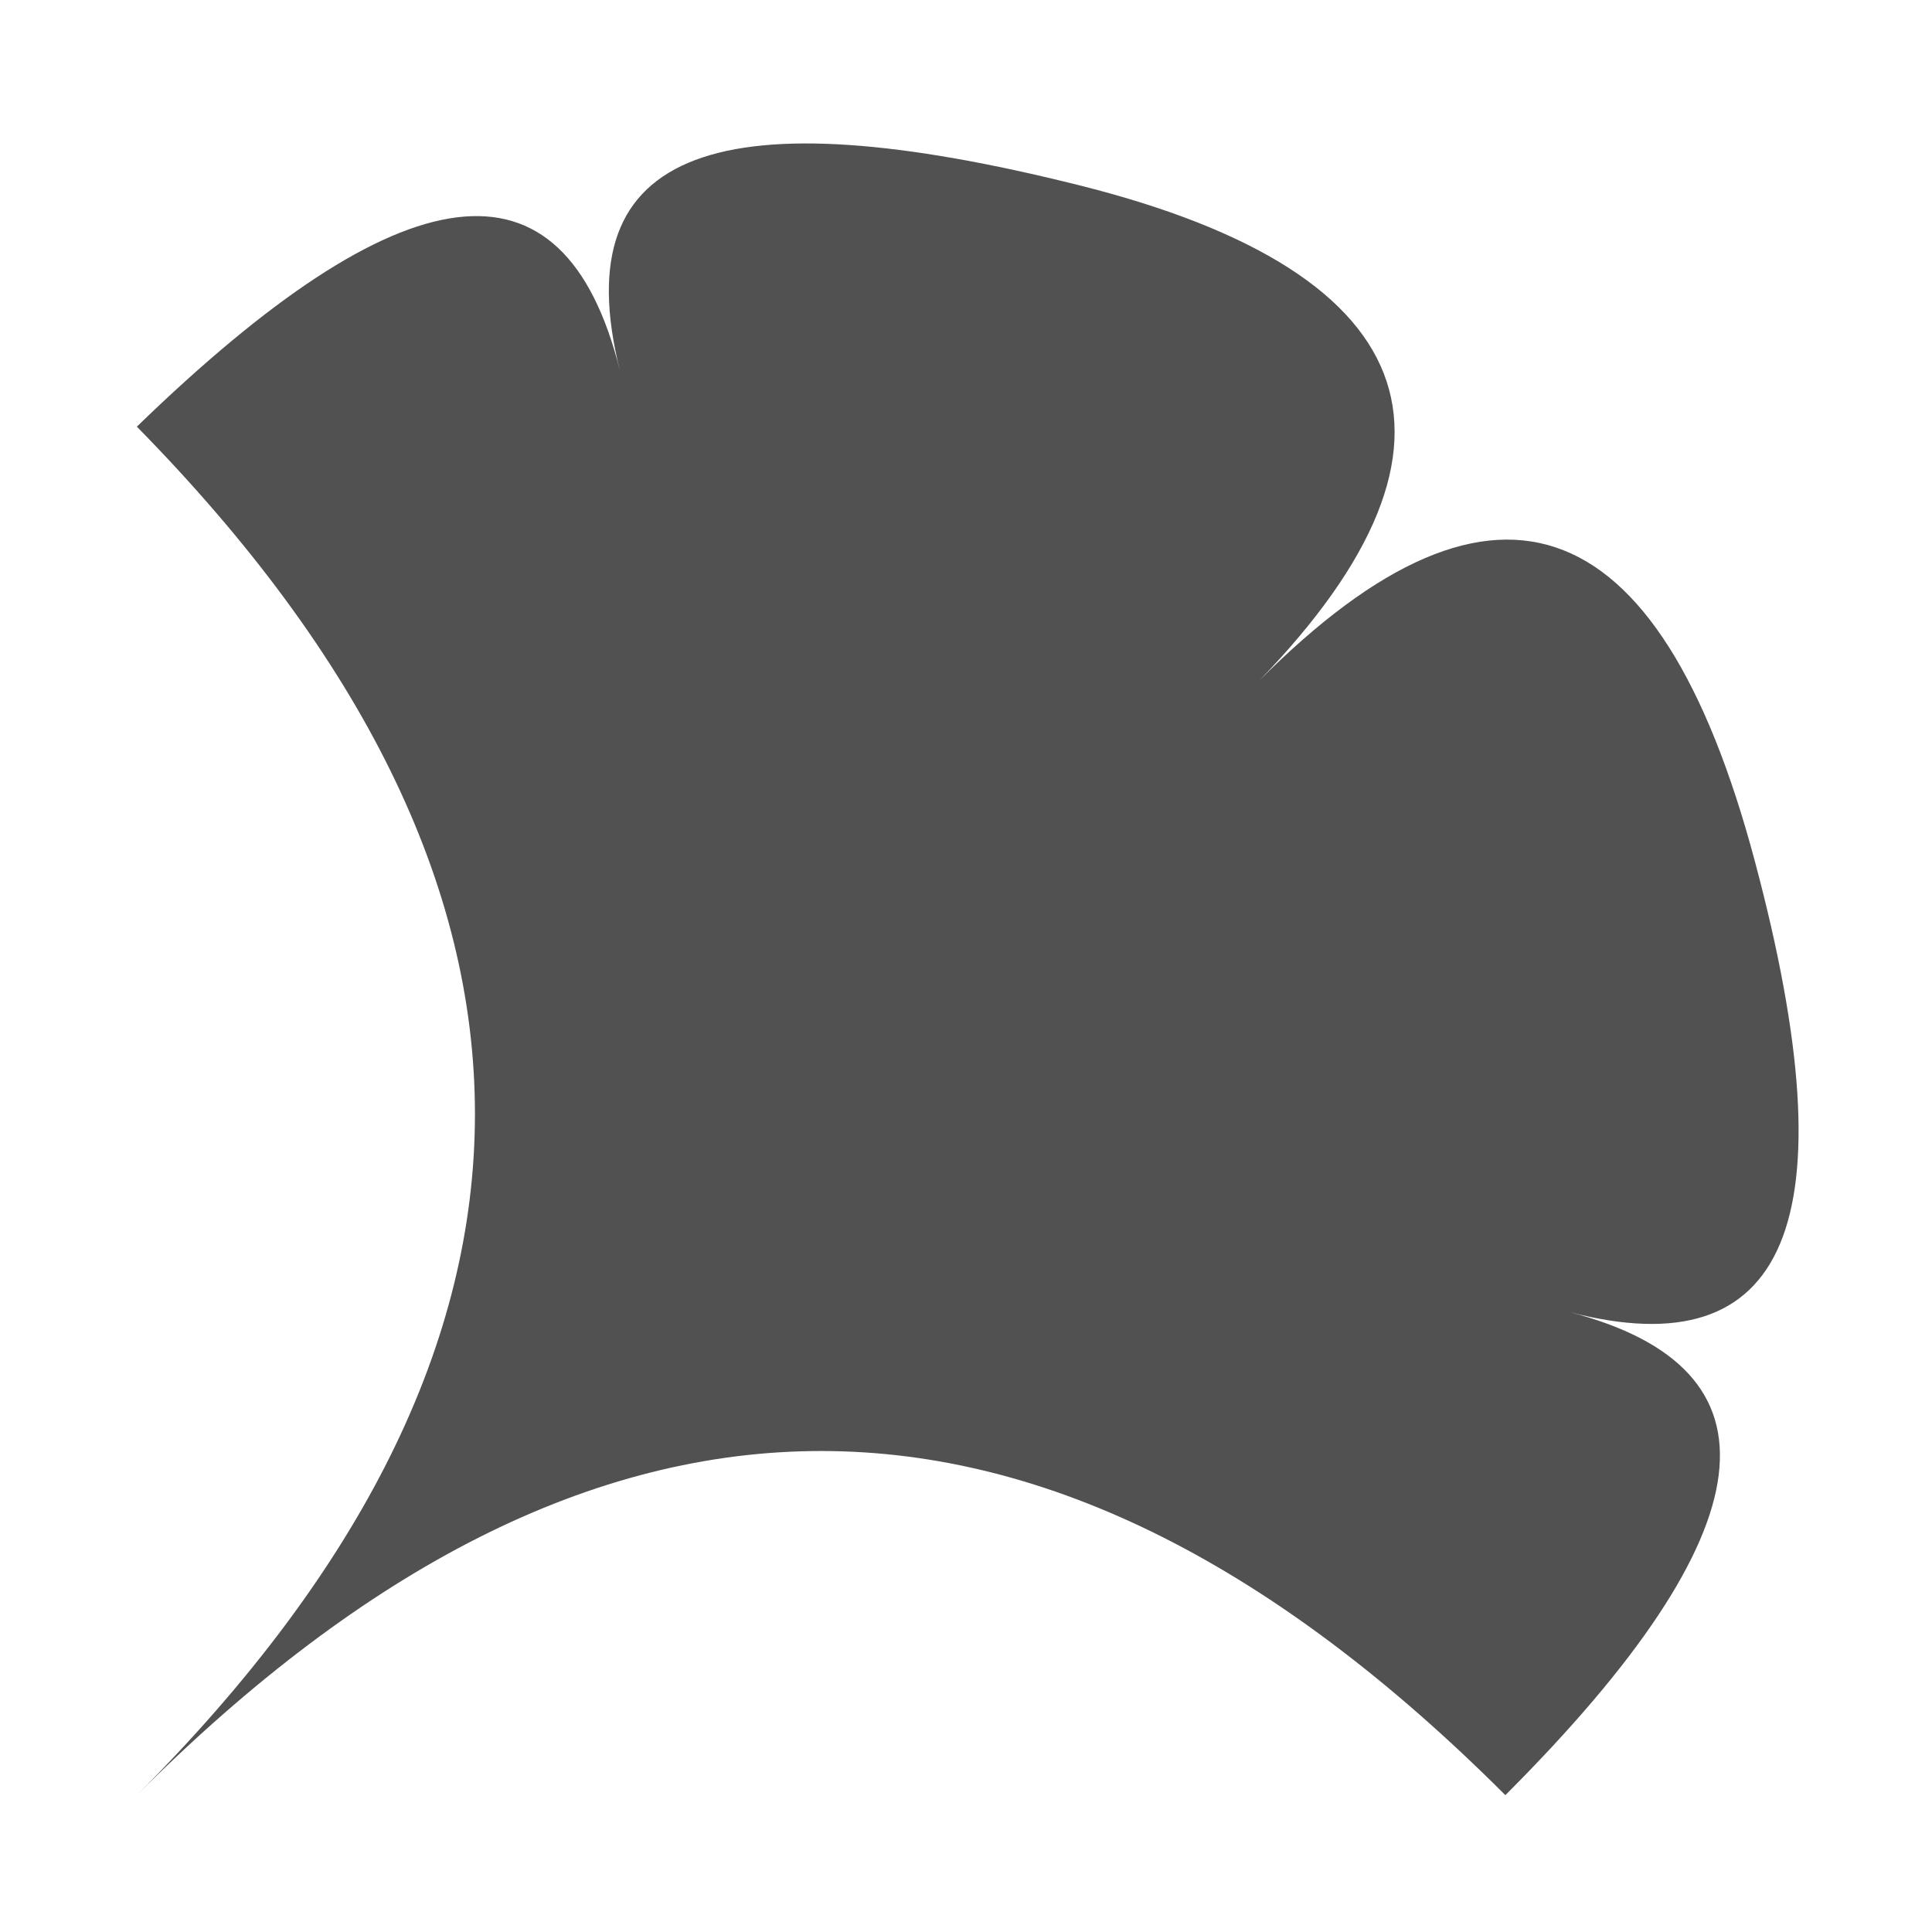
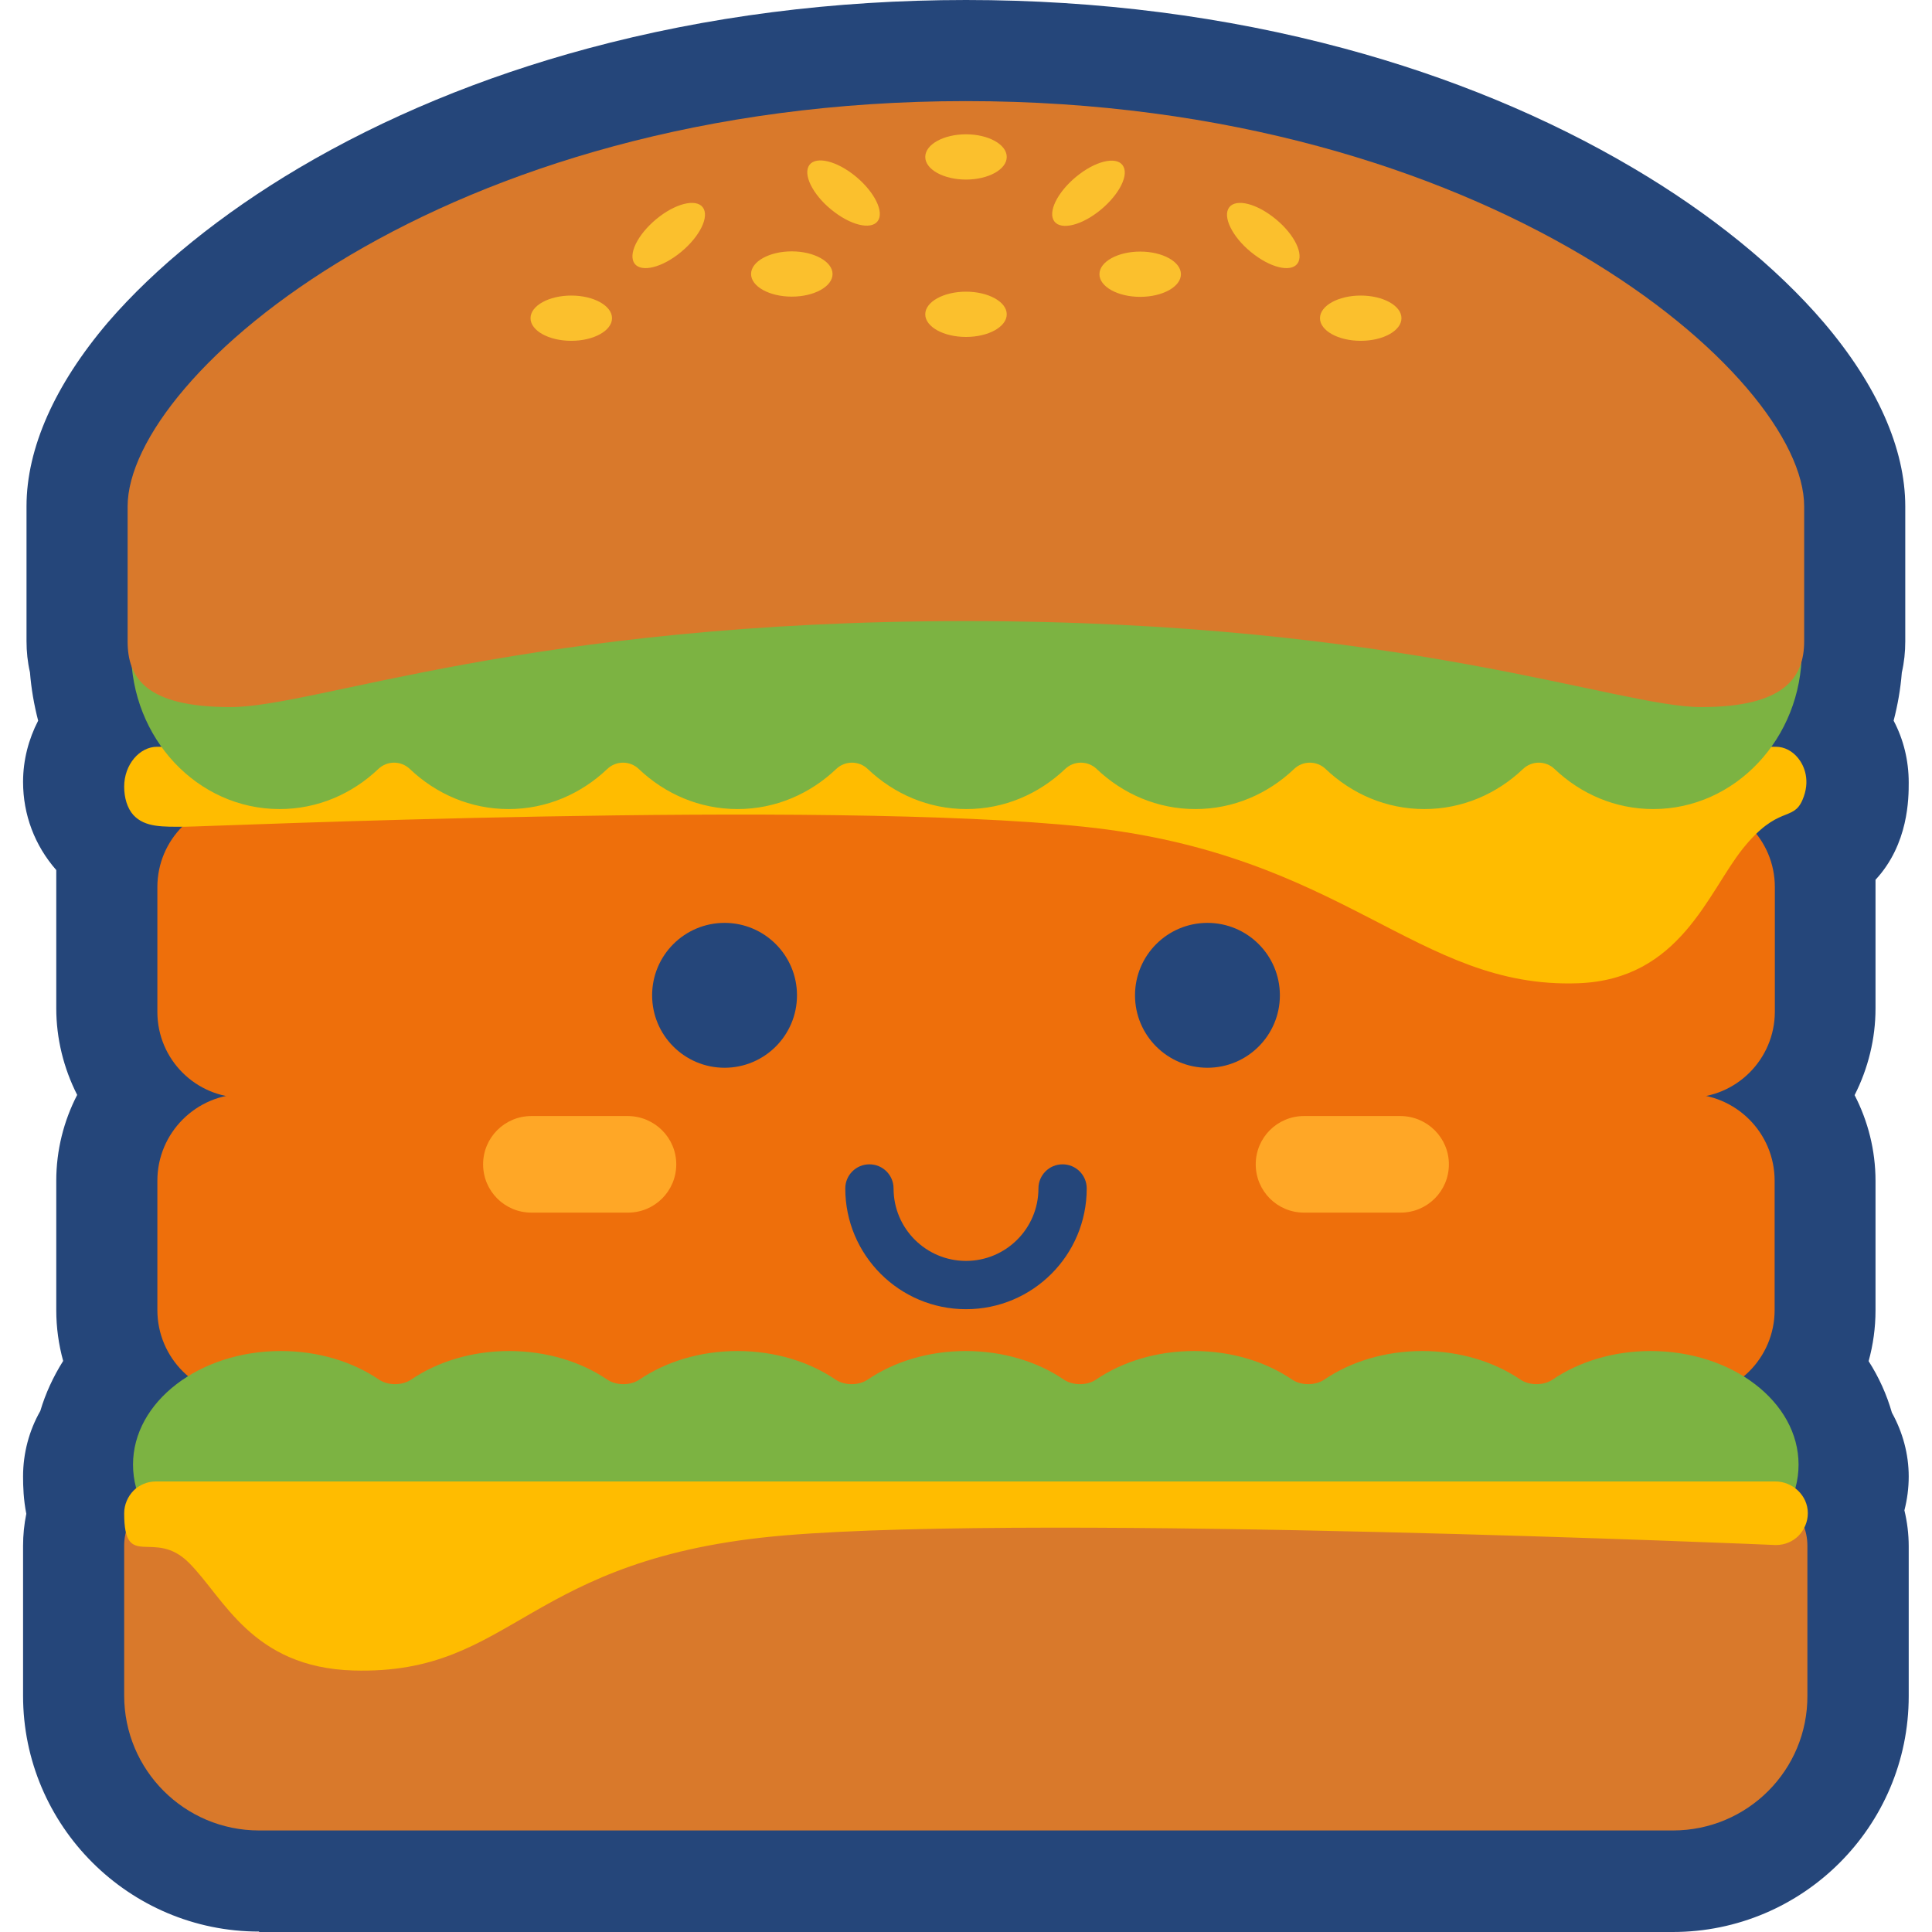
- <svg xmlns="http://www.w3.org/2000/svg" version="1.1" x="0px" y="0px" width="24px" height="24px" viewBox="0 0 24 24">
-   <style type="text/css">
- 	.st0{fill:#515151;}
- </style>
-   <path class="st0" d="M1.7,22.3c5.7-5.7,11.3-5.7,17,0c3.3-3.3,3.5-5.3,0.8-6c2.7,0.7,3.5-1.1,2.3-5.6s-3.3-5.2-6.3-2.1  c3-3,2.3-5.2-2.1-6.3S7,1.8,7.7,4.6C7,1.8,5,2.1,1.7,5.3C7.3,11,7.3,16.7,1.7,22.3" />
+ <svg xmlns="http://www.w3.org/2000/svg" t="1657615304481" class="icon" viewBox="0 0 1024 1024" version="1.1" p-id="3913" width="200" height="200">
+   <defs>
+     <style type="text/css" />
+   </defs>
+   <path d="M137.341 1023.771c-69.013 0-125.115-56.102-125.115-125.001v-79.411c0-5.713 0.571-11.426 1.714-17.025-1.485-7.541-1.714-14.397-1.714-19.767 0-12.34 3.199-24.337 9.141-34.735 2.742-9.255 6.856-18.167 12.112-26.508-2.399-8.684-3.656-17.71-3.656-26.965v-68.556c0-16.225 3.999-31.764 11.083-45.476-7.198-14.168-11.083-29.936-11.083-45.933v-73.241c-11.426-13.026-17.596-29.365-17.596-46.732 0-11.655 2.971-22.738 7.998-32.45-2.171-8.341-3.656-16.911-4.342-25.594-1.257-5.484-1.828-10.969-1.828-16.568v-71.527c0-30.622 14.968-64.328 43.19-97.464 25.137-29.136 60.101-57.473 101.235-81.81 45.476-26.851 97.007-48.218 152.994-63.3C374.659 8.684 442.187 0 512 0s137.341 8.684 200.527 25.709c55.988 15.082 107.519 36.449 152.994 63.3 41.134 24.223 76.097 52.674 101.12 81.925 28.222 33.135 43.19 66.842 43.19 97.464v71.527c0 5.599-0.571 11.083-1.828 16.568-0.686 8.684-2.171 17.139-4.342 25.48 5.256 9.941 7.998 21.138 7.998 32.793 0 8.112 0 32.564-17.596 51.531v68.213c0 15.996-3.885 31.764-11.083 45.933 7.084 13.711 11.083 29.251 11.083 45.476v68.556c0 9.255-1.257 18.282-3.656 26.965 5.484 8.57 9.598 17.71 12.34 27.308 5.713 10.283 8.912 21.938 8.912 33.821 0 6.17-0.8 12.112-2.285 17.939 1.485 6.17 2.285 12.569 2.285 19.081v79.411c0 69.013-56.102 125.001-125.115 125.001H137.341v-0.229z" fill="#25467A" p-id="3914" />
+   <path d="M895.114 581.813H128.886c-25.137 0-45.476-20.338-45.476-45.476v-66.157c0-25.137 20.338-45.476 45.476-45.476h766.343c25.137 0 45.476 20.338 45.476 45.476v66.157c-0.114 25.137-20.453 45.476-45.59 45.476z" fill="#EE6F0B" p-id="3915" />
+   <path d="M894.657 740.292H129.343c-25.366 0-45.933-20.567-45.933-45.933v-68.556c0-25.366 20.567-45.933 45.933-45.933h765.315c25.366 0 45.933 20.567 45.933 45.933v68.556c0 25.366-20.567 45.933-45.933 45.933z" fill="#EE6F0B" p-id="3916" />
+   <path d="M874.89 716.069c-19.881 0-38.049 5.713-51.874 15.082-4.799 3.314-12.454 3.314-17.253 0-13.825-9.369-31.993-15.082-51.874-15.082s-38.049 5.713-51.874 15.082c-4.799 3.314-12.454 3.314-17.253 0-13.825-9.369-31.993-15.082-51.874-15.082s-38.049 5.713-51.874 15.082c-4.799 3.314-12.454 3.314-17.253 0-13.825-9.369-31.993-15.082-51.874-15.082s-38.049 5.713-51.874 15.082c-4.799 3.314-12.454 3.314-17.253 0-13.825-9.369-31.993-15.082-51.874-15.082s-38.049 5.713-51.874 15.082c-4.799 3.314-12.454 3.314-17.253 0-13.825-9.369-31.993-15.082-51.874-15.082s-38.049 5.713-51.874 15.082c-4.799 3.314-12.454 3.314-17.253 0-13.825-9.369-31.993-15.082-51.874-15.082-43.305 0-78.383 26.965-78.383 60.215s35.078 60.215 78.383 60.215c19.881 0 38.049-5.713 51.874-15.082 4.799-3.314 12.454-3.314 17.253 0 13.825 9.369 31.993 15.082 51.874 15.082s38.049-5.713 51.874-15.082c4.799-3.314 12.454-3.314 17.253 0 13.825 9.369 31.993 15.082 51.874 15.082s38.049-5.713 51.874-15.082c4.799-3.314 12.454-3.314 17.253 0 13.825 9.369 31.993 15.082 51.874 15.082s38.049-5.713 51.874-15.082c4.799-3.314 12.454-3.314 17.253 0 13.825 9.369 31.993 15.082 51.874 15.082s38.049-5.713 51.874-15.082c4.799-3.314 12.454-3.314 17.253 0 13.825 9.369 31.993 15.082 51.874 15.082s38.049-5.713 51.874-15.082c4.799-3.314 12.454-3.314 17.253 0 13.825 9.369 31.993 15.082 51.874 15.082 43.305 0 78.383-26.965 78.383-60.215s-35.192-60.215-78.383-60.215z" fill="#7CB342" p-id="3917" />
+   <path d="M886.659 970.183H137.341c-39.534 0-71.527-31.993-71.527-71.527V819.246c0-16.111 13.026-29.022 29.022-29.022h834.1c16.111 0 29.022 13.026 29.022 29.022v79.411c0.229 39.534-31.764 71.527-71.298 71.527z" fill="#D9792B" p-id="3918" />
+   <path d="M958.186 801.992c0 4.685-1.942 8.912-4.913 11.997-3.085 3.085-7.313 4.913-11.997 4.913 0 0-386.542-16.682-525.026-5.142S273.082 887.802 187.387 885.402c-54.045-1.6-68.67-38.62-87.295-57.13-18.51-18.51-34.278 4.685-34.278-26.166 0-4.685 1.942-8.912 4.913-11.997 3.085-3.085 7.313-4.913 11.997-4.913h857.98c9.369-0.114 17.482 7.427 17.482 16.796zM65.814 416.936c0 5.827 1.6 11.426 4.913 15.082 6.17 6.627 15.654 6.17 27.194 6.17s338.21-14.511 476.579 0C712.984 452.699 750.804 524.226 836.499 521.141c54.045-1.942 68.67-48.218 87.295-71.413s26.508-14.054 31.536-25.709c4.456-10.283 0.914-18.167-2.171-22.052s-7.313-6.17-11.997-6.17H83.296c-9.369 0-17.482 9.484-17.482 21.138z" fill="#FFBC00" p-id="3919" />
+   <path d="M876.262 261.313c-20.11 0-38.391 7.998-52.331 21.252-4.685 4.456-11.997 4.456-16.682 0-13.94-13.254-32.221-21.252-52.331-21.252s-38.391 7.998-52.331 21.252c-4.685 4.456-11.997 4.456-16.682 0-13.94-13.254-32.221-21.252-52.331-21.252s-38.391 7.998-52.331 21.252c-4.685 4.456-11.997 4.456-16.682 0-13.94-13.254-32.221-21.252-52.331-21.252s-38.391 7.998-52.331 21.252c-4.685 4.456-11.997 4.456-16.682 0-13.94-13.254-32.221-21.252-52.331-21.252-20.11 0-38.391 7.998-52.331 21.252-4.685 4.456-11.997 4.456-16.682 0-13.94-13.254-32.221-21.252-52.331-21.252s-38.391 7.998-52.331 21.252c-4.685 4.456-11.997 4.456-16.682 0-13.94-13.254-32.221-21.252-52.331-21.252-43.419 0-78.725 37.477-78.725 83.753s35.192 83.753 78.725 83.753c20.11 0 38.391-7.998 52.331-21.252 4.685-4.456 11.997-4.456 16.682 0 13.94 13.254 32.221 21.252 52.331 21.252s38.391-7.998 52.331-21.252c4.685-4.456 11.997-4.456 16.682 0 13.94 13.254 32.221 21.252 52.331 21.252 20.11 0 38.391-7.998 52.331-21.252 4.685-4.456 11.997-4.456 16.682 0 13.94 13.254 32.221 21.252 52.331 21.252s38.391-7.998 52.331-21.252c4.685-4.456 11.997-4.456 16.682 0 13.94 13.254 32.221 21.252 52.331 21.252s38.391-7.998 52.331-21.252c4.685-4.456 11.997-4.456 16.682 0 13.94 13.254 32.221 21.252 52.331 21.252s38.391-7.998 52.331-21.252c4.685-4.456 11.997-4.456 16.682 0 13.94 13.254 32.221 21.252 52.331 21.252 43.419 0 78.725-37.477 78.725-83.753s-35.306-83.753-78.725-83.753z" fill="#7CB342" p-id="3920" />
+   <path d="M512 53.588c-277.652 0-444.358 145.91-444.358 214.809v71.527c0 19.31 9.598 34.849 54.616 34.849s158.136-45.59 389.627-45.59S857.523 374.773 901.627 374.773s54.616-15.654 54.616-34.849v-71.527c0.114-68.899-166.591-214.809-444.244-214.809z" fill="#D9792B" p-id="3921" />
+   <path d="M441.273 145.225c0 6.627-9.712 11.997-21.595 11.997s-21.595-5.37-21.595-11.997 9.712-11.997 21.595-11.997 21.595 5.484 21.595 11.997z m163.049-11.883c-11.883 0-21.595 5.37-21.595 11.997s9.712 11.997 21.595 11.997 21.595-5.37 21.595-11.997-9.712-11.997-21.595-11.997z m-152.423-41.134c-10.283-7.77-20.795-9.484-23.423-3.885-2.628 5.599 3.542 16.453 13.825 24.109 10.283 7.77 20.795 9.484 23.423 3.885 2.628-5.484-3.542-16.339-13.825-24.109z m143.625-3.771c-2.628-5.599-13.14-3.885-23.423 3.885s-16.453 18.51-13.825 24.109c2.628 5.599 13.14 3.885 23.423-3.885s16.568-18.624 13.825-24.109z m78.84 26.28c-10.283-7.77-20.795-9.484-23.423-3.885-2.628 5.599 3.542 16.453 13.825 24.109 10.283 7.77 20.795 9.484 23.423 3.885s-3.428-16.339-13.825-24.109z m-324.728 0c-10.283 7.77-16.453 18.51-13.825 24.109 2.628 5.599 13.14 3.885 23.423-3.885s16.453-18.51 13.825-24.109-13.14-3.885-23.423 3.885zM512 71.184c-11.883 0-21.595 5.37-21.595 11.997s9.712 11.997 21.595 11.997 21.595-5.37 21.595-11.997-9.712-11.997-21.595-11.997z m0 83.41c-11.883 0-21.595 5.37-21.595 11.997s9.712 11.997 21.595 11.997 21.595-5.37 21.595-11.997-9.712-11.997-21.595-11.997z m209.21 2.057c-11.883 0-21.595 5.37-21.595 11.997s9.712 11.997 21.595 11.997 21.595-5.37 21.595-11.997-9.712-11.997-21.595-11.997z m-418.421 0c-11.883 0-21.595 5.37-21.595 11.997s9.712 11.997 21.595 11.997c11.883 0 21.595-5.37 21.595-11.997s-9.712-11.997-21.595-11.997z" fill="#FBC02D" p-id="3922" />
+   <path d="M512 693.902c-35.306 0-63.986-28.679-63.986-63.986 0-7.084 5.713-12.797 12.797-12.797s12.797 5.713 12.797 12.797c0 21.252 17.253 38.391 38.391 38.391s38.391-17.139 38.391-38.391c0-7.084 5.713-12.797 12.797-12.797s12.797 5.713 12.797 12.797c0 35.421-28.679 63.986-63.986 63.986z" fill="#25467A" p-id="3923" />
+   <path d="M384.029 527.539m-38.391 0a38.391 38.391 0 1 0 76.783 0 38.391 38.391 0 1 0-76.783 0Z" fill="#25467A" p-id="3924" />
+   <path d="M639.971 527.539m-38.391 0a38.391 38.391 0 1 0 76.783 0 38.391 38.391 0 1 0-76.783 0Z" fill="#25467A" p-id="3925" />
+   <path d="M332.84 591.525h-51.189c-14.168 0-25.594 11.426-25.594 25.594s11.426 25.594 25.594 25.594h51.189c14.168 0 25.594-11.426 25.594-25.594 0-14.054-11.426-25.48-25.594-25.594zM742.349 591.525h-51.189c-14.168 0-25.594 11.426-25.594 25.594s11.426 25.594 25.594 25.594h51.189c14.168 0 25.594-11.426 25.594-25.594 0-14.054-11.426-25.48-25.594-25.594z" fill="#FFA726" p-id="3926" />
</svg>
